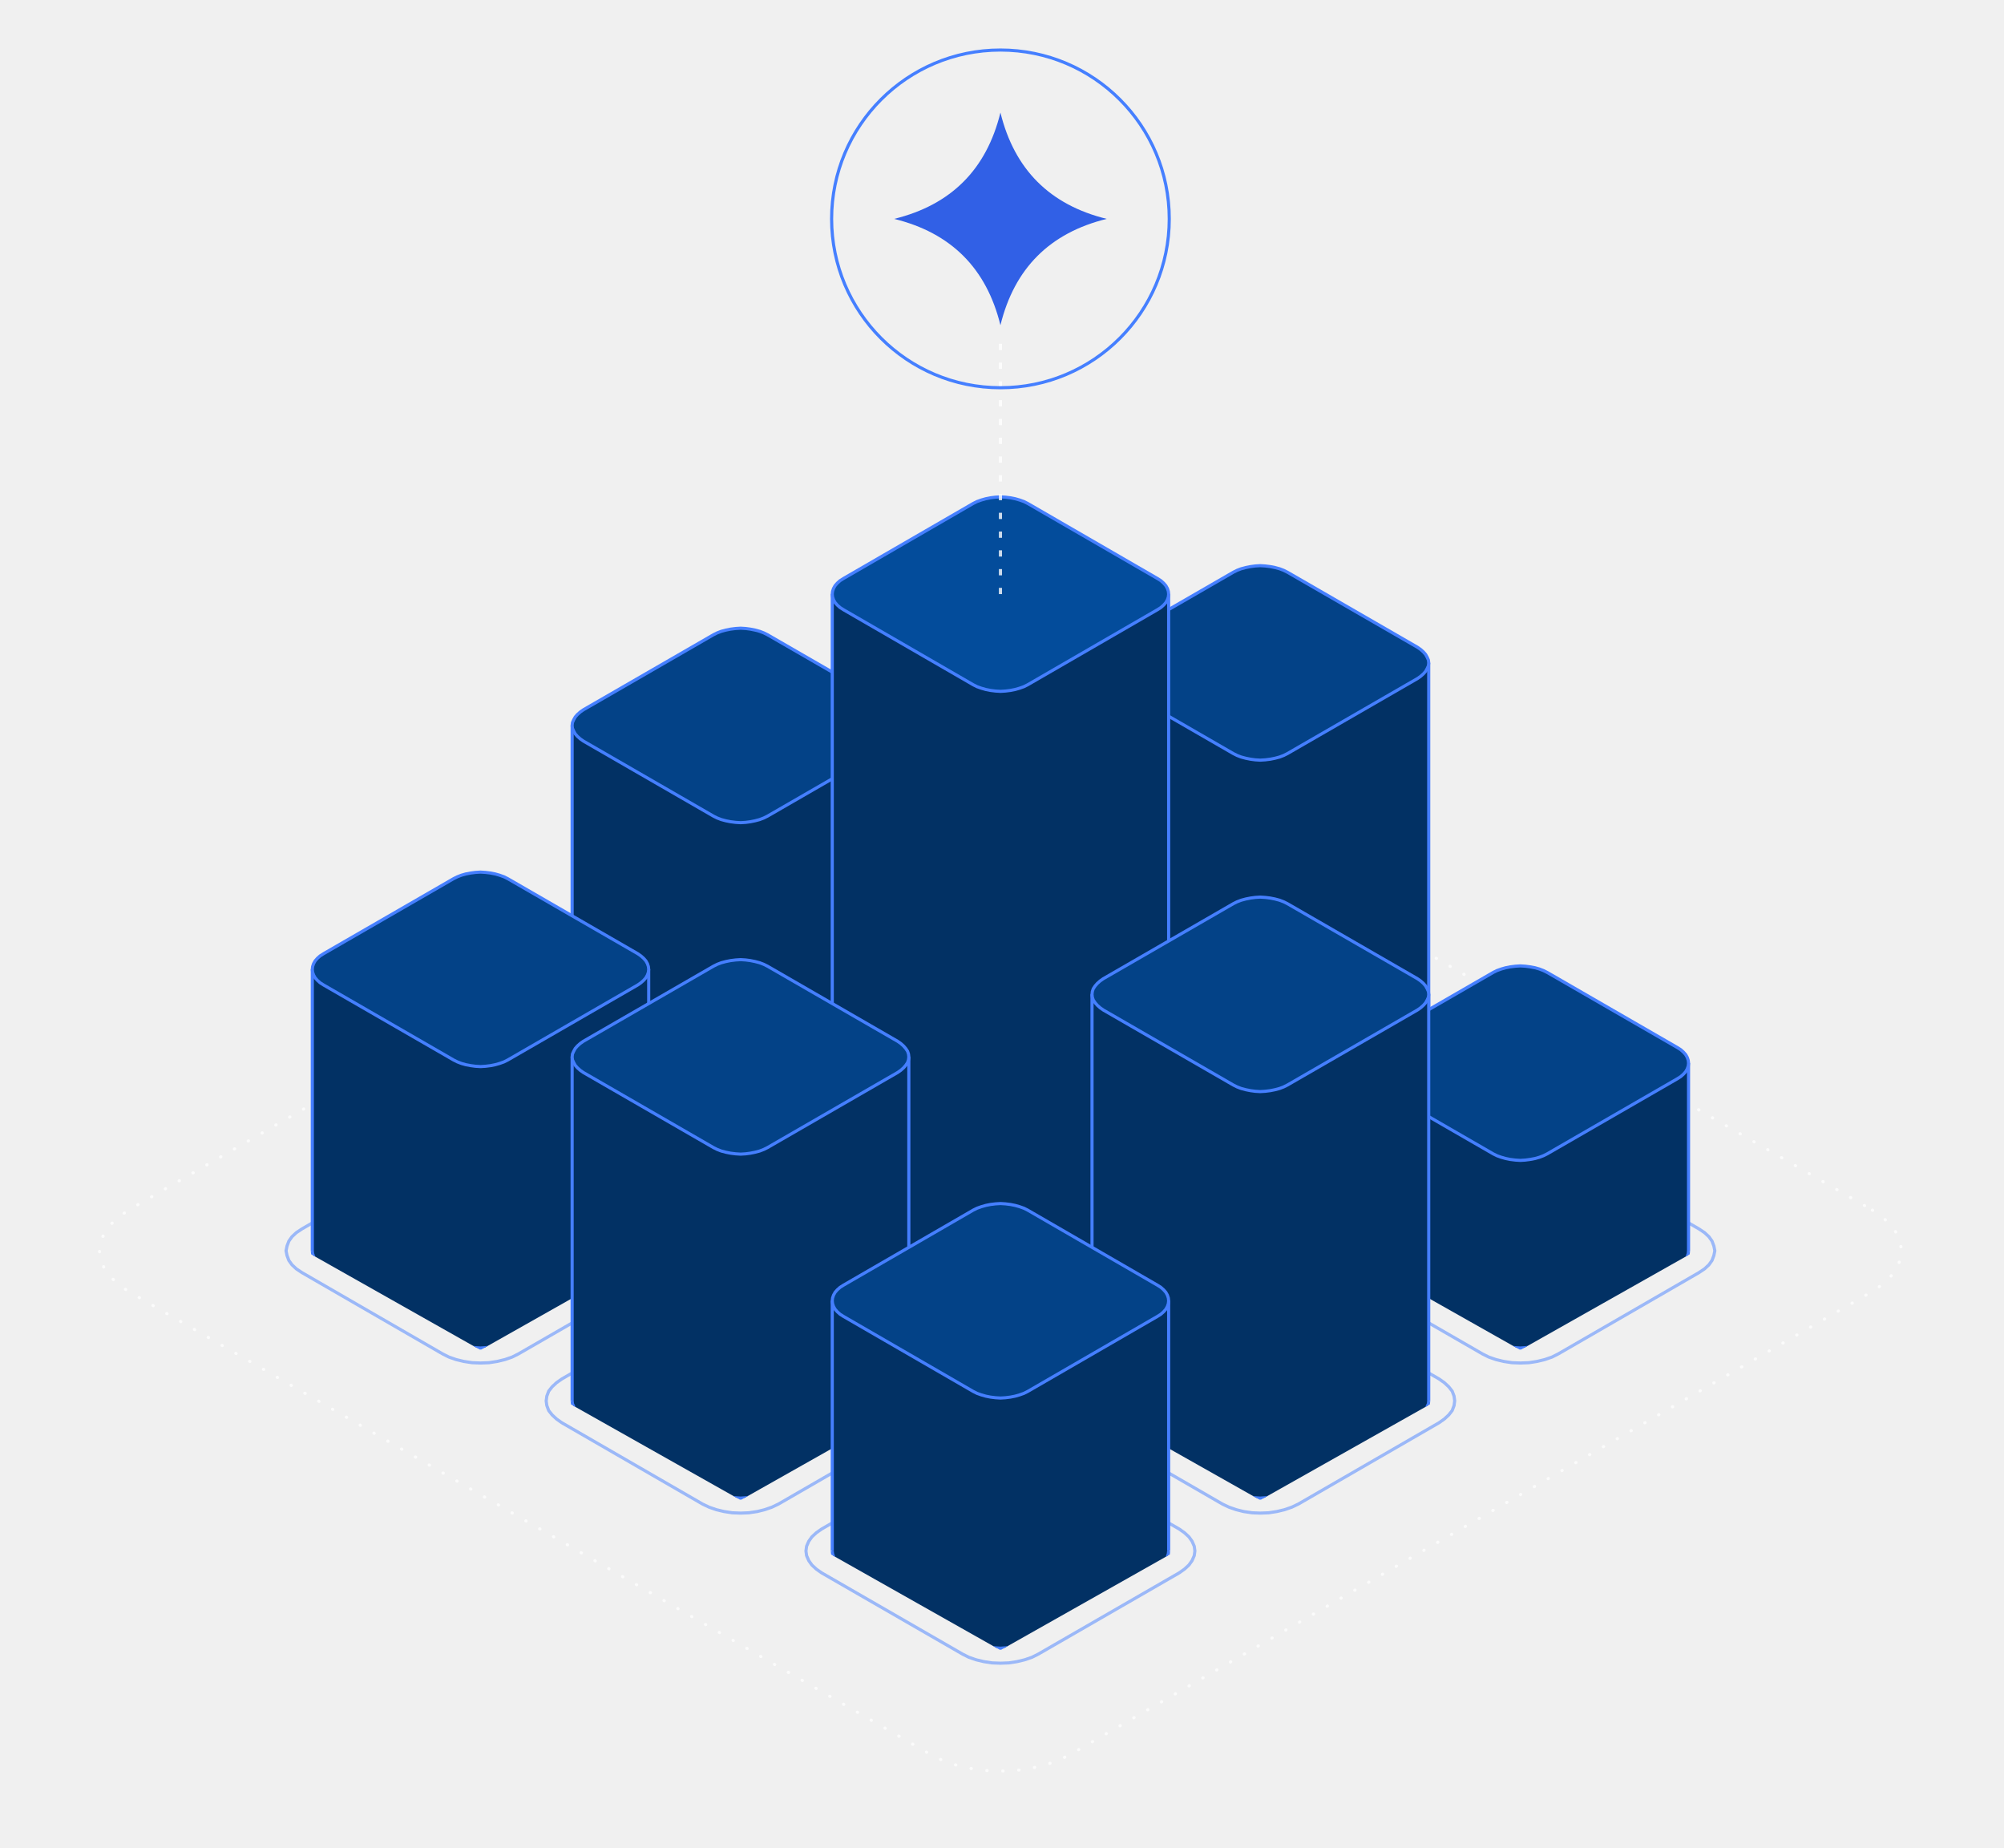
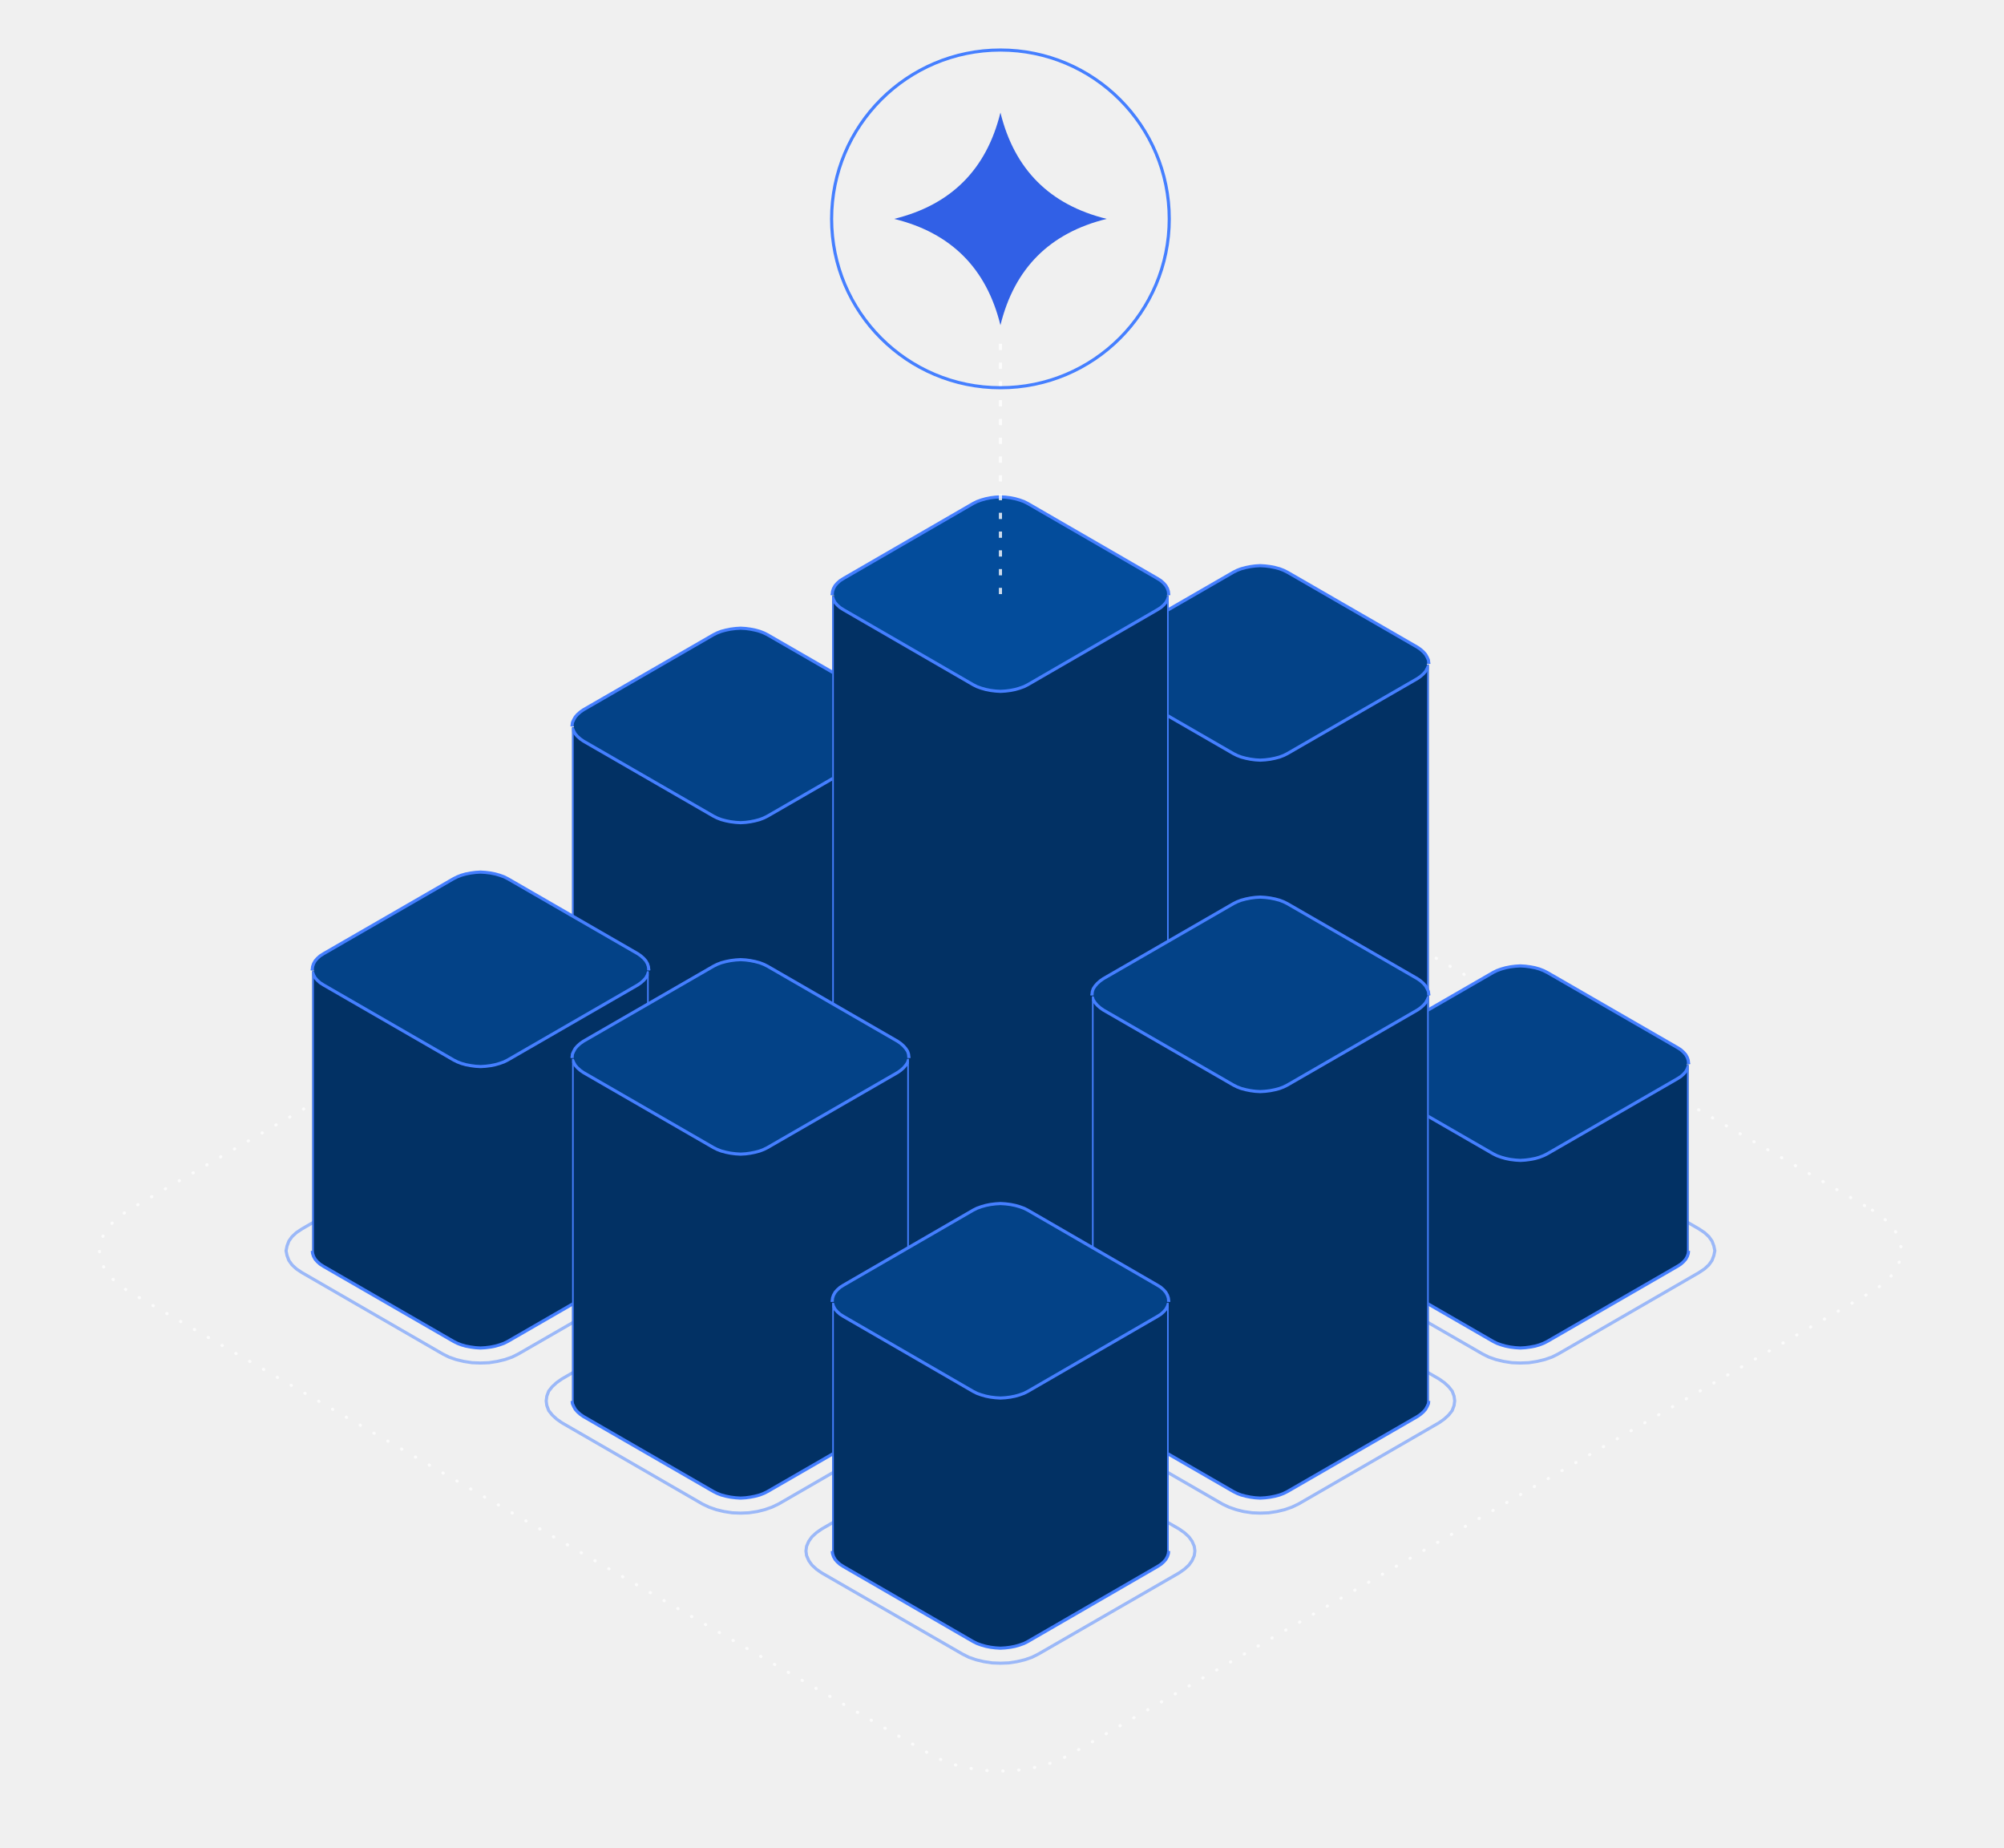
<svg xmlns="http://www.w3.org/2000/svg" preserveAspectRatio="none" overflow="visible" style="display: block;" width="803" height="740.363" viewBox="0 0 803 740.363" fill="none">
  <g id="sol3-dados-ia-transparente 1">
    <g class="fa-base">
      <path id="Vector" opacity="0.7" d="M750.259 484.807L754.268 487.563L757.525 490.695L759.905 493.952L761.409 497.46L761.91 501.093L761.409 504.726L759.905 508.233L757.525 511.49L754.268 514.622L750.259 517.378L429.059 702.782L424.299 705.162L419.037 707.042L413.15 708.42L407.136 709.296L400.873 709.547L394.609 709.296L388.596 708.42L382.708 707.042L377.447 705.162L372.686 702.782L51.486 517.378L47.478 514.622L44.221 511.49L41.84 508.233L40.337 504.726L39.836 501.093L40.337 497.46L41.84 493.952L44.221 490.695L47.478 487.563L51.486 484.807L372.686 299.403L377.447 297.023L382.708 295.144L388.596 293.766L394.609 292.889L400.873 292.638L407.136 292.889L413.15 293.766L419.037 295.144L424.299 297.023L429.059 299.403L750.259 484.807Z" stroke="white" stroke-width="1.253" stroke-linecap="round" stroke-dasharray="0.13 6.26" />
    </g>
    <path id="Vector_2" opacity="0.5" d="M472.521 372.062L474.651 373.565L476.405 375.193L477.657 376.947L478.534 378.952L478.785 380.831L478.534 382.71L477.657 384.714L476.405 386.468L474.651 388.096L472.521 389.6L416.023 422.171L413.518 423.423L410.636 424.426L407.505 425.177L404.248 425.678L400.865 425.804L397.483 425.678L394.226 425.177L391.094 424.426L388.213 423.423L385.707 422.171L329.209 389.6L327.079 388.096L325.326 386.468L324.073 384.714L323.196 382.71L322.945 380.831L323.196 378.952L324.073 376.947L325.326 375.193L327.079 373.565L329.209 372.062L385.707 339.491L388.213 338.238L391.094 337.236L394.226 336.484L397.483 335.983L400.865 335.858L404.248 335.983L407.505 336.484L410.636 337.236L413.518 338.238L416.023 339.491L472.521 372.062Z" stroke="#457FFF" stroke-width="1.253" class="fa-floor" />
    <g clip-path="url(#fa-clip-0)">
      <g class="fa-block fa-block--0" data-h="165.6">
        <path id="Vector_3" d="M333.484 293.14V380.831L333.61 381.958L333.985 383.086L334.612 384.213L335.489 385.215L336.616 386.217L337.994 387.094L389.982 417.16L391.486 417.912L393.24 418.538L394.993 419.039L396.872 419.415L398.877 419.665L400.881 419.791L402.886 419.665L404.89 419.415L406.769 419.039L408.523 418.538L410.277 417.912L411.78 417.16L463.768 387.094L465.146 386.217L466.274 385.215L467.151 384.213L467.777 383.086L468.153 381.958L468.278 380.831V293.14H333.484Z" fill="#023164" />
        <path id="Vector_4" d="M333.484 380.831L333.61 381.958L333.985 383.085L334.612 384.213L335.489 385.215L336.616 386.217L337.994 387.094L389.982 417.16L391.486 417.911L393.24 418.538L394.993 419.039L396.872 419.415L398.877 419.665L400.881 419.79L402.886 419.665L404.89 419.415L406.769 419.039L408.523 418.538L410.277 417.911L411.78 417.16L463.768 387.094L465.146 386.217L466.274 385.215L467.151 384.213L467.777 383.085L468.153 381.958L468.278 380.831" stroke="#457FFF" stroke-width="1.253" />
        <path id="Vector_5" d="M333.484 293.14V380.831M468.278 293.14V380.831" stroke="#457FFF" stroke-width="1.253" />
        <path id="Vector_6" d="M463.768 286.875L465.146 287.752L466.274 288.754L467.151 289.756L467.777 290.884L468.153 292.011L468.278 293.139L468.153 294.266L467.777 295.394L467.151 296.521L466.274 297.523L465.146 298.526L463.768 299.403L411.78 329.468L410.277 330.22L408.523 330.846L406.769 331.347L404.89 331.723L402.886 331.974L400.881 332.099L398.877 331.974L396.872 331.723L394.993 331.347L393.24 330.846L391.486 330.22L389.982 329.468L337.994 299.403L336.616 298.526L335.489 297.523L334.612 296.521L333.985 295.394L333.61 294.266L333.484 293.139L333.61 292.011L333.985 290.884L334.612 289.756L335.489 288.754L336.616 287.752L337.994 286.875L389.982 256.81L391.486 256.058L393.24 255.432L394.993 254.931L396.872 254.555L398.877 254.304L400.881 254.179L402.886 254.304L404.89 254.555L406.769 254.931L408.523 255.432L410.277 256.058L411.78 256.81L463.768 286.875Z" fill="#034287" stroke="#457FFF" stroke-width="1.253" />
      </g>
    </g>
    <path id="Vector_7" opacity="0.5" d="M368.31 432.193L370.565 433.696L372.319 435.325L373.572 437.078L374.323 439.083L374.574 440.962L374.323 442.841L373.572 444.845L372.319 446.599L370.565 448.228L368.31 449.731L311.937 482.302L309.306 483.555L306.425 484.557L303.419 485.308L300.036 485.81L296.779 485.935L293.397 485.81L290.14 485.308L287.008 484.557L284.127 483.555L281.496 482.302L225.123 449.731L222.993 448.228L221.24 446.599L219.862 444.845L219.11 442.841L218.859 440.962L219.11 439.083L219.862 437.078L221.24 435.325L222.993 433.696L225.123 432.193L281.496 399.622L284.127 398.369L287.008 397.367L290.14 396.615L293.397 396.114L296.779 395.989L300.036 396.114L303.419 396.615L306.425 397.367L309.306 398.369L311.937 399.622L368.31 432.193Z" stroke="#457FFF" stroke-width="1.253" class="fa-floor" />
    <g clip-path="url(#fa-clip-1)">
      <g class="fa-block fa-block--1" data-h="228.2">
        <path id="Vector_8" d="M229.25 290.634V440.962L229.375 442.089L229.876 443.217L230.503 444.344L231.38 445.346L232.507 446.348L233.76 447.225L285.873 477.291L287.377 478.042L289.005 478.669L290.884 479.17L292.763 479.546L294.768 479.796L296.772 479.922L298.777 479.796L300.656 479.546L302.535 479.17L304.414 478.669L306.042 478.042L307.546 477.291L359.659 447.225L360.912 446.348L362.039 445.346L362.916 444.344L363.668 443.217L364.044 442.089L364.169 440.962V290.634H229.25Z" fill="#023164" />
        <path id="Vector_9" d="M229.25 440.961L229.375 442.088L229.876 443.216L230.503 444.343L231.38 445.345L232.507 446.348L233.76 447.225L285.873 477.29L287.377 478.042L289.005 478.668L290.884 479.169L292.763 479.545L294.768 479.796L296.772 479.921L298.777 479.796L300.656 479.545L302.535 479.169L304.414 478.668L306.042 478.042L307.546 477.29L359.659 447.225L360.912 446.348L362.039 445.345L362.916 444.343L363.668 443.216L364.044 442.088L364.169 440.961" stroke="#457FFF" stroke-width="1.253" />
        <path id="Vector_10" d="M229.25 290.634V440.962M364.169 290.634V440.962" stroke="#457FFF" stroke-width="1.253" />
        <path id="Vector_11" d="M359.659 284.37L360.912 285.247L362.039 286.249L362.916 287.252L363.668 288.379L364.044 289.507L364.169 290.634L364.044 291.761L363.668 292.889L362.916 294.016L362.039 295.019L360.912 296.021L359.659 296.898L307.546 326.963L306.042 327.715L304.414 328.341L302.535 328.842L300.656 329.218L298.777 329.469L296.772 329.594L294.768 329.469L292.763 329.218L290.884 328.842L289.005 328.341L287.377 327.715L285.873 326.963L233.76 296.898L232.507 296.021L231.38 295.019L230.503 294.016L229.876 292.889L229.375 291.761L229.25 290.634L229.375 289.507L229.876 288.379L230.503 287.252L231.38 286.249L232.507 285.247L233.76 284.37L285.873 254.305L287.377 253.553L289.005 252.927L290.884 252.426L292.763 252.05L294.768 251.799L296.772 251.674L298.777 251.799L300.656 252.05L302.535 252.426L304.414 252.927L306.042 253.553L307.546 254.305L359.659 284.37Z" fill="#034287" stroke="#457FFF" stroke-width="1.253" />
      </g>
    </g>
    <path id="Vector_12" opacity="0.5" d="M576.63 432.193L578.76 433.696L580.514 435.325L581.892 437.078L582.643 439.083L582.894 440.962L582.643 442.841L581.892 444.845L580.514 446.599L578.76 448.228L576.63 449.731L520.258 482.302L517.627 483.555L514.746 484.557L511.614 485.308L508.357 485.81L504.974 485.935L501.717 485.81L498.335 485.308L495.328 484.557L492.447 483.555L489.816 482.302L433.443 449.731L431.188 448.228L429.435 446.599L428.182 444.845L427.43 442.841L427.18 440.962L427.43 439.083L428.182 437.078L429.435 435.325L431.188 433.696L433.443 432.193L489.816 399.622L492.447 398.369L495.328 397.367L498.335 396.615L501.717 396.114L504.974 395.989L508.357 396.114L511.614 396.615L514.746 397.367L517.627 398.369L520.258 399.622L576.63 432.193Z" stroke="#457FFF" stroke-width="1.253" class="fa-floor" />
    <g clip-path="url(#fa-clip-2)">
      <g class="fa-block fa-block--2" data-h="253.3">
        <path id="Vector_13" d="M437.57 265.579V440.961L437.696 442.089L438.071 443.216L438.823 444.344L439.7 445.346L440.827 446.348L442.08 447.225L494.194 477.29L495.697 478.042L497.326 478.668L499.205 479.17L501.084 479.545L502.963 479.796L504.967 479.921L506.972 479.796L508.976 479.545L510.855 479.17L512.734 478.668L514.363 478.042L515.866 477.29L567.98 447.225L569.232 446.348L570.36 445.346L571.237 444.344L571.863 443.216L572.364 442.089L572.489 440.961V265.579H437.57Z" fill="#023164" />
        <path id="Vector_14" d="M437.57 440.961L437.696 442.088L438.071 443.216L438.823 444.343L439.7 445.345L440.827 446.348L442.08 447.225L494.194 477.29L495.697 478.042L497.326 478.668L499.205 479.169L501.084 479.545L502.963 479.796L504.967 479.921L506.972 479.796L508.976 479.545L510.855 479.169L512.734 478.668L514.363 478.042L515.866 477.29L567.98 447.225L569.232 446.348L570.36 445.345L571.237 444.343L571.863 443.216L572.364 442.088L572.489 440.961" stroke="#457FFF" stroke-width="1.253" />
        <path id="Vector_15" d="M437.57 265.579V440.961M572.489 265.579V440.961" stroke="#457FFF" stroke-width="1.253" />
        <path id="Vector_16" d="M567.98 259.315L569.232 260.192L570.36 261.194L571.237 262.197L571.863 263.324L572.364 264.452L572.489 265.579L572.364 266.707L571.863 267.834L571.237 268.961L570.36 269.964L569.232 270.966L567.98 271.843L515.866 301.908L514.363 302.66L512.734 303.286L510.855 303.787L508.976 304.163L506.972 304.414L504.967 304.539L502.963 304.414L501.084 304.163L499.205 303.787L497.326 303.286L495.697 302.66L494.194 301.908L442.08 271.843L440.827 270.966L439.7 269.964L438.823 268.961L438.071 267.834L437.696 266.707L437.57 265.579L437.696 264.452L438.071 263.324L438.823 262.197L439.7 261.194L440.827 260.192L442.08 259.315L494.194 229.25L495.697 228.498L497.326 227.872L499.205 227.371L501.084 226.995L502.963 226.744L504.967 226.619L506.972 226.744L508.976 226.995L510.855 227.371L512.734 227.872L514.363 228.498L515.866 229.25L567.98 259.315Z" fill="#034287" stroke="#457FFF" stroke-width="1.253" />
      </g>
    </g>
    <path id="Vector_17" opacity="0.5" d="M264.201 492.323L266.33 493.827L268.084 495.455L269.462 497.209L270.214 499.213L270.464 501.092L270.214 502.971L269.462 504.976L268.084 506.73L266.33 508.358L264.201 509.861L207.703 542.432L205.197 543.685L202.316 544.687L199.184 545.439L195.927 545.94L192.545 546.065L189.162 545.94L185.905 545.439L182.773 544.687L179.892 543.685L177.387 542.432L121.014 509.861L118.759 508.358L117.005 506.73L115.752 504.976L115.001 502.971L114.625 501.092L115.001 499.213L115.752 497.209L117.005 495.455L118.759 493.827L121.014 492.323L177.387 459.752L179.892 458.5L182.773 457.497L185.905 456.746L189.162 456.245L192.545 456.119L195.927 456.245L199.184 456.746L202.316 457.497L205.197 458.5L207.703 459.752L264.201 492.323Z" stroke="#457FFF" stroke-width="1.253" class="fa-floor" />
    <g clip-path="url(#fa-clip-3)">
      <g class="fa-block fa-block--3" data-h="190.7">
        <path id="Vector_18" d="M125.141 388.346V501.092L125.266 502.22L125.642 503.347L126.268 504.475L127.145 505.477L128.272 506.479L129.65 507.356L181.764 537.421L183.267 538.173L184.896 538.799L186.65 539.3L188.654 539.676L190.533 539.927L192.538 540.052L194.542 539.927L196.546 539.676L198.425 539.3L200.179 538.799L201.933 538.173L203.436 537.421L255.55 507.356L256.803 506.479L257.93 505.477L258.807 504.475L259.433 503.347L259.809 502.22L259.934 501.092V388.346H125.141Z" fill="#023164" />
        <path id="Vector_19" d="M125.141 501.092L125.266 502.22L125.642 503.347L126.268 504.475L127.145 505.477L128.272 506.479L129.65 507.356L181.764 537.421L183.267 538.173L184.896 538.799L186.65 539.301L188.654 539.676L190.533 539.927L192.538 540.052L194.542 539.927L196.546 539.676L198.425 539.301L200.179 538.799L201.933 538.173L203.436 537.421L255.55 507.356L256.803 506.479L257.93 505.477L258.807 504.475L259.433 503.347L259.809 502.22L259.934 501.092" stroke="#457FFF" stroke-width="1.253" />
        <path id="Vector_20" d="M125.141 388.346V501.092M259.934 388.346V501.092" stroke="#457FFF" stroke-width="1.253" />
        <path id="Vector_21" d="M255.55 382.083L256.803 382.96L257.93 383.962L258.807 384.964L259.433 386.091L259.809 387.219L259.934 388.346L259.809 389.474L259.433 390.601L258.807 391.729L257.93 392.731L256.803 393.733L255.55 394.61L203.436 424.676L201.933 425.427L200.179 426.054L198.425 426.555L196.546 426.93L194.542 427.181L192.538 427.306L190.533 427.181L188.654 426.93L186.65 426.555L184.896 426.054L183.267 425.427L181.764 424.676L129.65 394.61L128.272 393.733L127.145 392.731L126.268 391.729L125.642 390.601L125.266 389.474L125.141 388.346L125.266 387.219L125.642 386.091L126.268 384.964L127.145 383.962L128.272 382.96L129.65 382.083L181.764 352.017L183.267 351.266L184.896 350.639L186.65 350.138L188.654 349.762L190.533 349.512L192.538 349.386L194.542 349.512L196.546 349.762L198.425 350.138L200.179 350.639L201.933 351.266L203.436 352.017L255.55 382.083Z" fill="#034287" stroke="#457FFF" stroke-width="1.253" />
      </g>
    </g>
    <path id="Vector_22" opacity="0.5" d="M472.521 492.323L474.651 493.827L476.405 495.455L477.657 497.209L478.534 499.213L478.785 501.092L478.534 502.972L477.657 504.976L476.405 506.73L474.651 508.358L472.521 509.862L416.023 542.433L413.518 543.685L410.636 544.687L407.505 545.439L404.248 545.94L400.865 546.065L397.483 545.94L394.226 545.439L391.094 544.687L388.213 543.685L385.707 542.433L329.209 509.862L327.079 508.358L325.326 506.73L324.073 504.976L323.196 502.972L322.945 501.092L323.196 499.213L324.073 497.209L325.326 495.455L327.079 493.827L329.209 492.323L385.707 459.752L388.213 458.5L391.094 457.497L394.226 456.746L397.483 456.245L400.865 456.119L404.248 456.245L407.505 456.746L410.636 457.497L413.518 458.5L416.023 459.752L472.521 492.323Z" stroke="#457FFF" stroke-width="1.253" class="fa-floor" />
    <g clip-path="url(#fa-clip-4)">
      <g class="fa-block fa-block--4" data-h="341.0">
        <path id="Vector_23" d="M333.484 238.019V501.092L333.61 502.22L333.985 503.347L334.612 504.475L335.489 505.477L336.616 506.479L337.994 507.356L389.982 537.422L391.486 538.173L393.24 538.8L394.993 539.301L396.872 539.676L398.877 539.927L400.881 540.052L402.886 539.927L404.89 539.676L406.769 539.301L408.523 538.8L410.277 538.173L411.78 537.422L463.768 507.356L465.146 506.479L466.274 505.477L467.151 504.475L467.777 503.347L468.153 502.22L468.278 501.092V238.019H333.484Z" fill="#023164" />
        <path id="Vector_24" d="M333.484 501.092L333.61 502.22L333.985 503.347L334.612 504.475L335.489 505.477L336.616 506.479L337.994 507.356L389.982 537.421L391.486 538.173L393.24 538.799L394.993 539.301L396.872 539.676L398.877 539.927L400.881 540.052L402.886 539.927L404.89 539.676L406.769 539.301L408.523 538.799L410.277 538.173L411.78 537.421L463.768 507.356L465.146 506.479L466.274 505.477L467.151 504.475L467.777 503.347L468.153 502.22L468.278 501.092" stroke="#457FFF" stroke-width="1.253" />
        <path id="Vector_25" d="M333.484 238.019V501.092M468.278 238.019V501.092" stroke="#457FFF" stroke-width="1.253" />
        <path id="Vector_26" d="M463.768 231.756L465.146 232.633L466.274 233.635L467.151 234.637L467.777 235.764L468.153 236.892L468.278 238.019L468.153 239.147L467.777 240.274L467.151 241.402L466.274 242.404L465.146 243.406L463.768 244.283L411.78 274.348L410.277 275.1L408.523 275.726L406.769 276.228L404.89 276.603L402.886 276.854L400.881 276.979L398.877 276.854L396.872 276.603L394.993 276.228L393.24 275.726L391.486 275.1L389.982 274.348L337.994 244.283L336.616 243.406L335.489 242.404L334.612 241.402L333.985 240.274L333.61 239.147L333.484 238.019L333.61 236.892L333.985 235.764L334.612 234.637L335.489 233.635L336.616 232.633L337.994 231.756L389.982 201.69L391.486 200.938L393.24 200.312L394.993 199.811L396.872 199.435L398.877 199.185L400.881 199.059L402.886 199.185L404.89 199.435L406.769 199.811L408.523 200.312L410.277 200.938L411.78 201.69L463.768 231.756Z" fill="#034C9B" stroke="#457FFF" stroke-width="1.253" />
      </g>
    </g>
    <path id="Vector_27" opacity="0.5" d="M680.74 492.323L682.995 493.827L684.749 495.455L686.001 497.209L686.753 499.213L687.129 501.092L686.753 502.972L686.001 504.976L684.749 506.73L682.995 508.358L680.74 509.862L624.367 542.433L621.862 543.685L618.98 544.687L615.848 545.439L612.591 545.94L609.209 546.065L605.827 545.94L602.569 545.439L599.438 544.687L596.556 543.685L594.051 542.433L537.553 509.862L535.423 508.358L533.669 506.73L532.291 504.976L531.54 502.972L531.289 501.092L531.54 499.213L532.291 497.209L533.669 495.455L535.423 493.827L537.553 492.323L594.051 459.752L596.556 458.5L599.438 457.497L602.569 456.746L605.827 456.245L609.209 456.119L612.591 456.245L615.848 456.746L618.98 457.497L621.862 458.5L624.367 459.752L680.74 492.323Z" stroke="#457FFF" stroke-width="1.253" class="fa-floor" />
    <g clip-path="url(#fa-clip-5)">
      <g class="fa-block fa-block--5" data-h="153.1">
        <path id="Vector_28" d="M541.805 425.928V501.092L541.93 502.22L542.306 503.347L542.932 504.475L543.809 505.477L544.937 506.479L546.189 507.356L598.303 537.421L599.806 538.173L601.56 538.799L603.314 539.301L605.193 539.676L607.197 539.927L609.202 540.052L611.206 539.927L613.085 539.676L615.089 539.301L616.843 538.799L618.472 538.173L619.975 537.421L672.089 507.356L673.467 506.479L674.594 505.477L675.471 504.475L676.097 503.347L676.473 502.22L676.598 501.092V425.928H541.805Z" fill="#023164" />
        <path id="Vector_29" d="M541.805 501.092L541.93 502.22L542.306 503.347L542.932 504.475L543.809 505.477L544.937 506.479L546.189 507.356L598.303 537.421L599.806 538.173L601.56 538.799L603.314 539.301L605.193 539.676L607.197 539.927L609.202 540.052L611.206 539.927L613.085 539.676L615.089 539.301L616.843 538.799L618.472 538.173L619.975 537.421L672.089 507.356L673.467 506.479L674.594 505.477L675.471 504.475L676.097 503.347L676.473 502.22L676.598 501.092" stroke="#457FFF" stroke-width="1.253" />
        <path id="Vector_30" d="M541.805 425.928V501.092M676.598 425.928V501.092" stroke="#457FFF" stroke-width="1.253" />
        <path id="Vector_31" d="M672.089 419.665L673.467 420.542L674.594 421.544L675.471 422.546L676.097 423.674L676.473 424.801L676.598 425.929L676.473 427.056L676.097 428.184L675.471 429.311L674.594 430.313L673.467 431.315L672.089 432.192L619.975 462.258L618.472 463.009L616.843 463.636L615.089 464.137L613.085 464.513L611.206 464.763L609.202 464.889L607.197 464.763L605.193 464.513L603.314 464.137L601.56 463.636L599.806 463.009L598.303 462.258L546.189 432.192L544.937 431.315L543.809 430.313L542.932 429.311L542.306 428.184L541.93 427.056L541.805 425.929L541.93 424.801L542.306 423.674L542.932 422.546L543.809 421.544L544.937 420.542L546.189 419.665L598.303 389.599L599.806 388.848L601.56 388.221L603.314 387.72L605.193 387.345L607.197 387.094L609.202 386.969L611.206 387.094L613.085 387.345L615.089 387.72L616.843 388.221L618.472 388.848L619.975 389.599L672.089 419.665Z" fill="#034287" stroke="#457FFF" stroke-width="1.253" />
      </g>
    </g>
    <path id="Vector_32" opacity="0.5" d="M368.31 552.454L370.565 553.958L372.319 555.586L373.572 557.34L374.323 559.344L374.574 561.224L374.323 563.103L373.572 565.107L372.319 566.861L370.565 568.489L368.31 569.993L311.937 602.564L309.306 603.816L306.425 604.819L303.419 605.57L300.036 606.071L296.779 606.197L293.397 606.071L290.14 605.57L287.008 604.819L284.127 603.816L281.496 602.564L225.123 569.993L222.993 568.489L221.24 566.861L219.862 565.107L219.11 563.103L218.859 561.224L219.11 559.344L219.862 557.34L221.24 555.586L222.993 553.958L225.123 552.454L281.496 519.883L284.127 518.631L287.008 517.629L290.14 516.877L293.397 516.376L296.779 516.25L300.036 516.376L303.419 516.877L306.425 517.629L309.306 518.631L311.937 519.883L368.31 552.454Z" stroke="#457FFF" stroke-width="1.253" class="fa-floor" />
    <g clip-path="url(#fa-clip-6)">
      <g class="fa-block fa-block--6" data-h="215.7">
        <path id="Vector_33" d="M229.25 423.423V561.224L229.375 562.351L229.876 563.479L230.503 564.606L231.38 565.608L232.507 566.61L233.76 567.487L285.873 597.553L287.377 598.304L289.005 598.931L290.884 599.432L292.763 599.808L294.768 600.058L296.772 600.184L298.777 600.058L300.656 599.808L302.535 599.432L304.414 598.931L306.042 598.304L307.546 597.553L359.659 567.487L360.912 566.61L362.039 565.608L362.916 564.606L363.668 563.479L364.044 562.351L364.169 561.224V423.423H229.25Z" fill="#023164" />
        <path id="Vector_34" d="M229.25 561.223L229.375 562.351L229.876 563.478L230.503 564.606L231.38 565.608L232.507 566.61L233.76 567.487L285.873 597.553L287.377 598.304L289.005 598.931L290.884 599.432L292.763 599.807L294.768 600.058L296.772 600.183L298.777 600.058L300.656 599.807L302.535 599.432L304.414 598.931L306.042 598.304L307.546 597.553L359.659 567.487L360.912 566.61L362.039 565.608L362.916 564.606L363.668 563.478L364.044 562.351L364.169 561.223" stroke="#457FFF" stroke-width="1.253" />
        <path id="Vector_35" d="M229.25 423.423V561.224M364.169 423.423V561.224" stroke="#457FFF" stroke-width="1.253" />
        <path id="Vector_36" d="M359.659 417.159L360.912 418.036L362.039 419.038L362.916 420.04L363.668 421.168L364.044 422.295L364.169 423.423L364.044 424.55L363.668 425.678L362.916 426.805L362.039 427.807L360.912 428.809L359.659 429.686L307.546 459.752L306.042 460.504L304.414 461.13L302.535 461.631L300.656 462.007L298.777 462.257L296.772 462.383L294.768 462.257L292.763 462.007L290.884 461.631L289.005 461.13L287.377 460.504L285.873 459.752L233.76 429.686L232.507 428.809L231.38 427.807L230.503 426.805L229.876 425.678L229.375 424.55L229.25 423.423L229.375 422.295L229.876 421.168L230.503 420.04L231.38 419.038L232.507 418.036L233.76 417.159L285.873 387.094L287.377 386.342L289.005 385.716L290.884 385.214L292.763 384.839L294.768 384.588L296.772 384.463L298.777 384.588L300.656 384.839L302.535 385.214L304.414 385.716L306.042 386.342L307.546 387.094L359.659 417.159Z" fill="#034287" stroke="#457FFF" stroke-width="1.253" />
      </g>
    </g>
    <path id="Vector_37" opacity="0.5" d="M576.63 552.454L578.76 553.958L580.514 555.586L581.892 557.34L582.643 559.344L582.894 561.224L582.643 563.103L581.892 565.107L580.514 566.861L578.76 568.489L576.63 569.993L520.258 602.564L517.627 603.816L514.746 604.819L511.614 605.57L508.357 606.071L504.974 606.197L501.717 606.071L498.335 605.57L495.328 604.819L492.447 603.816L489.816 602.564L433.443 569.993L431.188 568.489L429.435 566.861L428.182 565.107L427.43 563.103L427.18 561.224L427.43 559.344L428.182 557.34L429.435 555.586L431.188 553.958L433.443 552.454L489.816 519.883L492.447 518.631L495.328 517.629L498.335 516.877L501.717 516.376L504.974 516.25L508.357 516.376L511.614 516.877L514.746 517.629L517.627 518.631L520.258 519.883L576.63 552.454Z" stroke="#457FFF" stroke-width="1.253" class="fa-floor" />
    <g clip-path="url(#fa-clip-7)">
      <g class="fa-block fa-block--7" data-h="240.8">
        <path id="Vector_38" d="M437.57 398.368V561.223L437.696 562.351L438.071 563.478L438.823 564.606L439.7 565.608L440.827 566.61L442.08 567.487L494.194 597.552L495.697 598.304L497.326 598.93L499.205 599.432L501.084 599.807L502.963 600.058L504.967 600.183L506.972 600.058L508.976 599.807L510.855 599.432L512.734 598.93L514.363 598.304L515.866 597.552L567.98 567.487L569.232 566.61L570.36 565.608L571.237 564.606L571.863 563.478L572.364 562.351L572.489 561.223V398.368H437.57Z" fill="#023164" />
        <path id="Vector_39" d="M437.57 561.223L437.696 562.351L438.071 563.478L438.823 564.606L439.7 565.608L440.827 566.61L442.08 567.487L494.194 597.553L495.697 598.304L497.326 598.931L499.205 599.432L501.084 599.807L502.963 600.058L504.967 600.183L506.972 600.058L508.976 599.807L510.855 599.432L512.734 598.931L514.363 598.304L515.866 597.553L567.98 567.487L569.232 566.61L570.36 565.608L571.237 564.606L571.863 563.478L572.364 562.351L572.489 561.223" stroke="#457FFF" stroke-width="1.253" />
        <path id="Vector_40" d="M437.57 398.368V561.223M572.489 398.368V561.223" stroke="#457FFF" stroke-width="1.253" />
        <path id="Vector_41" d="M567.98 392.105L569.232 392.982L570.36 393.984L571.237 394.986L571.863 396.114L572.364 397.241L572.489 398.369L572.364 399.496L571.863 400.624L571.237 401.751L570.36 402.753L569.232 403.755L567.98 404.632L515.866 434.698L514.363 435.449L512.734 436.076L510.855 436.577L508.976 436.953L506.972 437.203L504.967 437.328L502.963 437.203L501.084 436.953L499.205 436.577L497.326 436.076L495.697 435.449L494.194 434.698L442.08 404.632L440.827 403.755L439.7 402.753L438.823 401.751L438.071 400.624L437.696 399.496L437.57 398.369L437.696 397.241L438.071 396.114L438.823 394.986L439.7 393.984L440.827 392.982L442.08 392.105L494.194 362.039L495.697 361.288L497.326 360.661L499.205 360.16L501.084 359.785L502.963 359.534L504.967 359.409L506.972 359.534L508.976 359.785L510.855 360.16L512.734 360.661L514.363 361.288L515.866 362.039L567.98 392.105Z" fill="#034287" stroke="#457FFF" stroke-width="1.253" />
      </g>
    </g>
    <path id="Vector_42" opacity="0.5" d="M472.521 612.586L474.651 614.089L476.405 615.718L477.657 617.471L478.534 619.476L478.785 621.355L478.534 623.234L477.657 625.238L476.405 626.992L474.651 628.621L472.521 630.124L416.023 662.695L413.518 663.948L410.636 664.95L407.505 665.702L404.248 666.203L400.865 666.328L397.483 666.203L394.226 665.702L391.094 664.95L388.213 663.948L385.707 662.695L329.209 630.124L327.079 628.621L325.326 626.992L324.073 625.238L323.196 623.234L322.945 621.355L323.196 619.476L324.073 617.471L325.326 615.718L327.079 614.089L329.209 612.586L385.707 580.015L388.213 578.762L391.094 577.76L394.226 577.008L397.483 576.507L400.865 576.382L404.248 576.507L407.505 577.008L410.636 577.76L413.518 578.762L416.023 580.015L472.521 612.586Z" stroke="#457FFF" stroke-width="1.253" class="fa-floor" />
    <g clip-path="url(#fa-clip-8)">
      <g class="fa-block fa-block--8" data-h="178.1">
        <path id="Vector_43" d="M333.484 521.136V621.354L333.61 622.482L333.985 623.609L334.612 624.737L335.489 625.739L336.616 626.741L337.994 627.618L389.982 657.683L391.486 658.435L393.24 659.061L394.993 659.562L396.872 659.938L398.877 660.189L400.881 660.314L402.886 660.189L404.89 659.938L406.769 659.562L408.523 659.061L410.277 658.435L411.78 657.683L463.768 627.618L465.146 626.741L466.274 625.739L467.151 624.737L467.777 623.609L468.153 622.482L468.278 621.354V521.136H333.484Z" fill="#023164" />
        <path id="Vector_44" d="M333.484 621.354L333.61 622.482L333.985 623.609L334.612 624.737L335.489 625.739L336.616 626.741L337.994 627.618L389.982 657.684L391.486 658.435L393.24 659.062L394.993 659.563L396.872 659.939L398.877 660.189L400.881 660.314L402.886 660.189L404.89 659.939L406.769 659.563L408.523 659.062L410.277 658.435L411.78 657.684L463.768 627.618L465.146 626.741L466.274 625.739L467.151 624.737L467.777 623.609L468.153 622.482L468.278 621.354" stroke="#457FFF" stroke-width="1.253" />
        <path id="Vector_45" d="M333.484 521.136V621.354M468.278 521.136V621.354" stroke="#457FFF" stroke-width="1.253" />
        <path id="Vector_46" d="M463.768 514.872L465.146 515.749L466.274 516.751L467.151 517.754L467.777 518.881L468.153 520.008L468.278 521.136L468.153 522.263L467.777 523.391L467.151 524.518L466.274 525.52L465.146 526.523L463.768 527.4L411.78 557.465L410.277 558.217L408.523 558.843L406.769 559.344L404.89 559.72L402.886 559.971L400.881 560.096L398.877 559.971L396.872 559.72L394.993 559.344L393.24 558.843L391.486 558.217L389.982 557.465L337.994 527.4L336.616 526.523L335.489 525.52L334.612 524.518L333.985 523.391L333.61 522.263L333.484 521.136L333.61 520.008L333.985 518.881L334.612 517.754L335.489 516.751L336.616 515.749L337.994 514.872L389.982 484.807L391.486 484.055L393.24 483.429L394.993 482.928L396.872 482.552L398.877 482.301L400.881 482.176L402.886 482.301L404.89 482.552L406.769 482.928L408.523 483.429L410.277 484.055L411.78 484.807L463.768 514.872Z" fill="#034287" stroke="#457FFF" stroke-width="1.253" />
      </g>
    </g>
    <g class="fa-stem">
      <path id="Vector_47" opacity="0.8" d="M400.875 238.019V132.789" stroke="white" stroke-width="1.253" stroke-dasharray="2.51 5.01" />
    </g>
    <g class="fa-ring">
      <path id="Vector_48" d="M400.874 155.339C438.235 155.339 468.521 125.052 468.521 87.692C468.521 50.331 438.235 20.044 400.874 20.044C363.513 20.044 333.227 50.331 333.227 87.692C333.227 125.052 363.513 155.339 400.874 155.339Z" stroke="#457FFF" stroke-width="1.253" />
    </g>
    <g class="fa-star">
      <path id="Vector_49" d="M400.874 45.099C406.47 67.898 420.667 82.096 443.467 87.692C420.667 93.287 406.47 107.485 400.874 130.284C395.279 107.485 381.081 93.287 358.281 87.692C381.081 82.096 395.279 67.898 400.874 45.099Z" fill="#3160E6" />
    </g>
  </g>
  <defs>
    <clipPath id="fa-clip-0">
-       <path d="M330.48 -400H471.28V380.83L400.88 420.59L330.48 380.83Z" />
+       <path d="M330.48 -400H471.28V380.83H330.48Z" />
+       <path d="M333.484 293.14V380.831L333.61 381.958L333.985 383.086L334.612 384.213L335.489 385.215L336.616 386.217L337.994 387.094L389.982 417.16L391.486 417.912L393.24 418.538L394.993 419.039L396.872 419.415L398.877 419.665L400.881 419.791L402.886 419.665L404.89 419.415L406.769 419.039L408.523 418.538L410.277 417.912L411.78 417.16L463.768 387.094L465.146 386.217L466.274 385.215L467.151 384.213L467.777 383.086L468.153 381.958L468.278 380.831V293.14H333.484Z" transform="translate(0 0.8)" />
+       <path d="M333.484 293.14V380.831L333.61 381.958L333.985 383.086L334.612 384.213L335.489 385.215L336.616 386.217L337.994 387.094L389.982 417.16L391.486 417.912L393.24 418.538L394.993 419.039L396.872 419.415L398.877 419.665L400.881 419.791L402.886 419.665L404.89 419.415L406.769 419.039L408.523 418.538L410.277 417.912L411.78 417.16L463.768 387.094L465.146 386.217L466.274 385.215L467.151 384.213L467.777 383.086L468.153 381.958L468.278 380.831V293.14H333.484Z" transform="translate(-0.8 0.4)" />
+       <path d="M333.484 293.14V380.831L333.61 381.958L333.985 383.086L334.612 384.213L335.489 385.215L336.616 386.217L337.994 387.094L389.982 417.16L391.486 417.912L393.24 418.538L394.993 419.039L396.872 419.415L398.877 419.665L400.881 419.791L402.886 419.665L404.89 419.415L406.769 419.039L408.523 418.538L410.277 417.912L411.78 417.16L463.768 387.094L465.146 386.217L466.274 385.215L467.151 384.213L467.777 383.086L468.153 381.958L468.278 380.831V293.14H333.484Z" transform="translate(0.8 0.4)" />
    </clipPath>
    <clipPath id="fa-clip-1">
-       <path d="M226.25 -400H367.17V440.96L296.77 480.72L226.25 440.96Z" />
+       <path d="M226.25 -400H367.17V440.96H226.25Z" />
+       <path d="M229.25 290.634V440.962L229.375 442.089L229.876 443.217L230.503 444.344L231.38 445.346L232.507 446.348L233.76 447.225L285.873 477.291L287.377 478.042L289.005 478.669L290.884 479.17L292.763 479.546L294.768 479.796L296.772 479.922L298.777 479.796L300.656 479.546L302.535 479.17L304.414 478.669L306.042 478.042L307.546 477.291L359.659 447.225L360.912 446.348L362.039 445.346L362.916 444.344L363.668 443.217L364.044 442.089L364.169 440.962V290.634H229.25Z" transform="translate(0 0.8)" />
+       <path d="M229.25 290.634V440.962L229.375 442.089L229.876 443.217L230.503 444.344L231.38 445.346L232.507 446.348L233.76 447.225L285.873 477.291L287.377 478.042L289.005 478.669L290.884 479.17L292.763 479.546L294.768 479.796L296.772 479.922L298.777 479.796L300.656 479.546L302.535 479.17L304.414 478.669L306.042 478.042L307.546 477.291L359.659 447.225L360.912 446.348L362.039 445.346L362.916 444.344L363.668 443.217L364.044 442.089L364.169 440.962V290.634H229.25Z" transform="translate(-0.8 0.4)" />
+       <path d="M229.25 290.634V440.962L229.375 442.089L229.876 443.217L230.503 444.344L231.38 445.346L232.507 446.348L233.76 447.225L285.873 477.291L287.377 478.042L289.005 478.669L290.884 479.17L292.763 479.546L294.768 479.796L296.772 479.922L298.777 479.796L300.656 479.546L302.535 479.17L304.414 478.669L306.042 478.042L307.546 477.291L359.659 447.225L360.912 446.348L362.039 445.346L362.916 444.344L363.668 443.217L364.044 442.089L364.169 440.962V290.634H229.25Z" transform="translate(0.8 0.4)" />
    </clipPath>
    <clipPath id="fa-clip-2">
-       <path d="M434.57 -400H575.49V440.96L504.97 480.72L434.57 440.96Z" />
+       <path d="M434.57 -400H575.49V440.96H434.57Z" />
+       <path d="M437.57 265.579V440.961L437.696 442.089L438.071 443.216L438.823 444.344L439.7 445.346L440.827 446.348L442.08 447.225L494.194 477.29L495.697 478.042L497.326 478.668L499.205 479.17L501.084 479.545L502.963 479.796L504.967 479.921L506.972 479.796L508.976 479.545L510.855 479.17L512.734 478.668L514.363 478.042L515.866 477.29L567.98 447.225L569.232 446.348L570.36 445.346L571.237 444.344L571.863 443.216L572.364 442.089L572.489 440.961V265.579H437.57Z" transform="translate(0 0.8)" />
+       <path d="M437.57 265.579V440.961L437.696 442.089L438.071 443.216L438.823 444.344L439.7 445.346L440.827 446.348L442.08 447.225L494.194 477.29L495.697 478.042L497.326 478.668L499.205 479.17L501.084 479.545L502.963 479.796L504.967 479.921L506.972 479.796L508.976 479.545L510.855 479.17L512.734 478.668L514.363 478.042L515.866 477.29L567.98 447.225L569.232 446.348L570.36 445.346L571.237 444.344L571.863 443.216L572.364 442.089L572.489 440.961V265.579H437.57Z" transform="translate(-0.8 0.4)" />
+       <path d="M437.57 265.579V440.961L437.696 442.089L438.071 443.216L438.823 444.344L439.7 445.346L440.827 446.348L442.08 447.225L494.194 477.29L495.697 478.042L497.326 478.668L499.205 479.17L501.084 479.545L502.963 479.796L504.967 479.921L506.972 479.796L508.976 479.545L510.855 479.17L512.734 478.668L514.363 478.042L515.866 477.29L567.98 447.225L569.232 446.348L570.36 445.346L571.237 444.344L571.863 443.216L572.364 442.089L572.489 440.961V265.579H437.57Z" transform="translate(0.8 0.4)" />
    </clipPath>
    <clipPath id="fa-clip-3">
-       <path d="M122.14 -400H262.93V501.09L192.54 540.85L122.14 501.09Z" />
+       <path d="M122.14 -400H262.93V501.09H122.14Z" />
+       <path d="M125.141 388.346V501.092L125.266 502.22L125.642 503.347L126.268 504.475L127.145 505.477L128.272 506.479L129.65 507.356L181.764 537.421L183.267 538.173L184.896 538.799L186.65 539.3L188.654 539.676L190.533 539.927L192.538 540.052L194.542 539.927L196.546 539.676L198.425 539.3L200.179 538.799L201.933 538.173L203.436 537.421L255.55 507.356L256.803 506.479L257.93 505.477L258.807 504.475L259.433 503.347L259.809 502.22L259.934 501.092V388.346H125.141Z" transform="translate(0 0.8)" />
+       <path d="M125.141 388.346V501.092L125.266 502.22L125.642 503.347L126.268 504.475L127.145 505.477L128.272 506.479L129.65 507.356L181.764 537.421L183.267 538.173L184.896 538.799L186.65 539.3L188.654 539.676L190.533 539.927L192.538 540.052L194.542 539.927L196.546 539.676L198.425 539.3L200.179 538.799L201.933 538.173L203.436 537.421L255.55 507.356L256.803 506.479L257.93 505.477L258.807 504.475L259.433 503.347L259.809 502.22L259.934 501.092V388.346H125.141Z" transform="translate(-0.8 0.4)" />
+       <path d="M125.141 388.346V501.092L125.266 502.22L125.642 503.347L126.268 504.475L127.145 505.477L128.272 506.479L129.65 507.356L181.764 537.421L183.267 538.173L184.896 538.799L186.65 539.3L188.654 539.676L190.533 539.927L192.538 540.052L194.542 539.927L196.546 539.676L198.425 539.3L200.179 538.799L201.933 538.173L203.436 537.421L255.55 507.356L256.803 506.479L257.93 505.477L258.807 504.475L259.433 503.347L259.809 502.22L259.934 501.092V388.346H125.141Z" transform="translate(0.8 0.4)" />
    </clipPath>
    <clipPath id="fa-clip-4">
-       <path d="M330.48 -400H471.28V501.09L400.88 540.85L330.48 501.09Z" />
+       <path d="M330.48 -400H471.28V501.09H330.48Z" />
+       <path d="M333.484 238.019V501.092L333.61 502.22L333.985 503.347L334.612 504.475L335.489 505.477L336.616 506.479L337.994 507.356L389.982 537.422L391.486 538.173L393.24 538.8L394.993 539.301L396.872 539.676L398.877 539.927L400.881 540.052L402.886 539.927L404.89 539.676L406.769 539.301L408.523 538.8L410.277 538.173L411.78 537.422L463.768 507.356L465.146 506.479L466.274 505.477L467.151 504.475L467.777 503.347L468.153 502.22L468.278 501.092V238.019H333.484Z" transform="translate(0 0.8)" />
+       <path d="M333.484 238.019V501.092L333.61 502.22L333.985 503.347L334.612 504.475L335.489 505.477L336.616 506.479L337.994 507.356L389.982 537.422L391.486 538.173L393.24 538.8L394.993 539.301L396.872 539.676L398.877 539.927L400.881 540.052L402.886 539.927L404.89 539.676L406.769 539.301L408.523 538.8L410.277 538.173L411.78 537.422L463.768 507.356L465.146 506.479L466.274 505.477L467.151 504.475L467.777 503.347L468.153 502.22L468.278 501.092V238.019H333.484Z" transform="translate(-0.8 0.4)" />
+       <path d="M333.484 238.019V501.092L333.61 502.22L333.985 503.347L334.612 504.475L335.489 505.477L336.616 506.479L337.994 507.356L389.982 537.422L391.486 538.173L393.24 538.8L394.993 539.301L396.872 539.676L398.877 539.927L400.881 540.052L402.886 539.927L404.89 539.676L406.769 539.301L408.523 538.8L410.277 538.173L411.78 537.422L463.768 507.356L465.146 506.479L466.274 505.477L467.151 504.475L467.777 503.347L468.153 502.22L468.278 501.092V238.019H333.484Z" transform="translate(0.8 0.4)" />
    </clipPath>
    <clipPath id="fa-clip-5">
-       <path d="M538.80 -400H679.60V501.09L609.20 540.85L538.80 501.09Z" />
+       <path d="M538.80 -400H679.60V501.09H538.80Z" />
+       <path d="M541.805 425.928V501.092L541.93 502.22L542.306 503.347L542.932 504.475L543.809 505.477L544.937 506.479L546.189 507.356L598.303 537.421L599.806 538.173L601.56 538.799L603.314 539.301L605.193 539.676L607.197 539.927L609.202 540.052L611.206 539.927L613.085 539.676L615.089 539.301L616.843 538.799L618.472 538.173L619.975 537.421L672.089 507.356L673.467 506.479L674.594 505.477L675.471 504.475L676.097 503.347L676.473 502.22L676.598 501.092V425.928H541.805Z" transform="translate(0 0.8)" />
+       <path d="M541.805 425.928V501.092L541.93 502.22L542.306 503.347L542.932 504.475L543.809 505.477L544.937 506.479L546.189 507.356L598.303 537.421L599.806 538.173L601.56 538.799L603.314 539.301L605.193 539.676L607.197 539.927L609.202 540.052L611.206 539.927L613.085 539.676L615.089 539.301L616.843 538.799L618.472 538.173L619.975 537.421L672.089 507.356L673.467 506.479L674.594 505.477L675.471 504.475L676.097 503.347L676.473 502.22L676.598 501.092V425.928H541.805Z" transform="translate(-0.8 0.4)" />
+       <path d="M541.805 425.928V501.092L541.93 502.22L542.306 503.347L542.932 504.475L543.809 505.477L544.937 506.479L546.189 507.356L598.303 537.421L599.806 538.173L601.56 538.799L603.314 539.301L605.193 539.676L607.197 539.927L609.202 540.052L611.206 539.927L613.085 539.676L615.089 539.301L616.843 538.799L618.472 538.173L619.975 537.421L672.089 507.356L673.467 506.479L674.594 505.477L675.471 504.475L676.097 503.347L676.473 502.22L676.598 501.092V425.928H541.805Z" transform="translate(0.8 0.4)" />
    </clipPath>
    <clipPath id="fa-clip-6">
-       <path d="M226.25 -400H367.17V561.22L296.77 600.98L226.25 561.22Z" />
+       <path d="M226.25 -400H367.17V561.22H226.25Z" />
+       <path d="M229.25 423.423V561.224L229.375 562.351L229.876 563.479L230.503 564.606L231.38 565.608L232.507 566.61L233.76 567.487L285.873 597.553L287.377 598.304L289.005 598.931L290.884 599.432L292.763 599.808L294.768 600.058L296.772 600.184L298.777 600.058L300.656 599.808L302.535 599.432L304.414 598.931L306.042 598.304L307.546 597.553L359.659 567.487L360.912 566.61L362.039 565.608L362.916 564.606L363.668 563.479L364.044 562.351L364.169 561.224V423.423H229.25Z" transform="translate(0 0.8)" />
+       <path d="M229.25 423.423V561.224L229.375 562.351L229.876 563.479L230.503 564.606L231.38 565.608L232.507 566.61L233.76 567.487L285.873 597.553L287.377 598.304L289.005 598.931L290.884 599.432L292.763 599.808L294.768 600.058L296.772 600.184L298.777 600.058L300.656 599.808L302.535 599.432L304.414 598.931L306.042 598.304L307.546 597.553L359.659 567.487L360.912 566.61L362.039 565.608L362.916 564.606L363.668 563.479L364.044 562.351L364.169 561.224V423.423H229.25Z" transform="translate(-0.8 0.4)" />
+       <path d="M229.25 423.423V561.224L229.375 562.351L229.876 563.479L230.503 564.606L231.38 565.608L232.507 566.61L233.76 567.487L285.873 597.553L287.377 598.304L289.005 598.931L290.884 599.432L292.763 599.808L294.768 600.058L296.772 600.184L298.777 600.058L300.656 599.808L302.535 599.432L304.414 598.931L306.042 598.304L307.546 597.553L359.659 567.487L360.912 566.61L362.039 565.608L362.916 564.606L363.668 563.479L364.044 562.351L364.169 561.224V423.423H229.25Z" transform="translate(0.8 0.4)" />
    </clipPath>
    <clipPath id="fa-clip-7">
-       <path d="M434.57 -400H575.49V561.22L504.97 600.98L434.57 561.22Z" />
+       <path d="M434.57 -400H575.49V561.22H434.57Z" />
+       <path d="M437.57 398.368V561.223L437.696 562.351L438.071 563.478L438.823 564.606L439.7 565.608L440.827 566.61L442.08 567.487L494.194 597.552L495.697 598.304L497.326 598.93L499.205 599.432L501.084 599.807L502.963 600.058L504.967 600.183L506.972 600.058L508.976 599.807L510.855 599.432L512.734 598.93L514.363 598.304L515.866 597.552L567.98 567.487L569.232 566.61L570.36 565.608L571.237 564.606L571.863 563.478L572.364 562.351L572.489 561.223V398.368H437.57Z" transform="translate(0 0.8)" />
+       <path d="M437.57 398.368V561.223L437.696 562.351L438.071 563.478L438.823 564.606L439.7 565.608L440.827 566.61L442.08 567.487L494.194 597.552L495.697 598.304L497.326 598.93L499.205 599.432L501.084 599.807L502.963 600.058L504.967 600.183L506.972 600.058L508.976 599.807L510.855 599.432L512.734 598.93L514.363 598.304L515.866 597.552L567.98 567.487L569.232 566.61L570.36 565.608L571.237 564.606L571.863 563.478L572.364 562.351L572.489 561.223V398.368H437.57Z" transform="translate(-0.8 0.4)" />
+       <path d="M437.57 398.368V561.223L437.696 562.351L438.071 563.478L438.823 564.606L439.7 565.608L440.827 566.61L442.08 567.487L494.194 597.552L495.697 598.304L497.326 598.93L499.205 599.432L501.084 599.807L502.963 600.058L504.967 600.183L506.972 600.058L508.976 599.807L510.855 599.432L512.734 598.93L514.363 598.304L515.866 597.552L567.98 567.487L569.232 566.61L570.36 565.608L571.237 564.606L571.863 563.478L572.364 562.351L572.489 561.223V398.368H437.57Z" transform="translate(0.8 0.4)" />
    </clipPath>
    <clipPath id="fa-clip-8">
-       <path d="M330.48 -400H471.28V621.35L400.88 661.11L330.48 621.35Z" />
+       <path d="M330.48 -400H471.28V621.35H330.48Z" />
+       <path d="M333.484 521.136V621.354L333.61 622.482L333.985 623.609L334.612 624.737L335.489 625.739L336.616 626.741L337.994 627.618L389.982 657.683L391.486 658.435L393.24 659.061L394.993 659.562L396.872 659.938L398.877 660.189L400.881 660.314L402.886 660.189L404.89 659.938L406.769 659.562L408.523 659.061L410.277 658.435L411.78 657.683L463.768 627.618L465.146 626.741L466.274 625.739L467.151 624.737L467.777 623.609L468.153 622.482L468.278 621.354V521.136H333.484Z" transform="translate(0 0.8)" />
+       <path d="M333.484 521.136V621.354L333.61 622.482L333.985 623.609L334.612 624.737L335.489 625.739L336.616 626.741L337.994 627.618L389.982 657.683L391.486 658.435L393.24 659.061L394.993 659.562L396.872 659.938L398.877 660.189L400.881 660.314L402.886 660.189L404.89 659.938L406.769 659.562L408.523 659.061L410.277 658.435L411.78 657.683L463.768 627.618L465.146 626.741L466.274 625.739L467.151 624.737L467.777 623.609L468.153 622.482L468.278 621.354V521.136H333.484Z" transform="translate(-0.8 0.4)" />
+       <path d="M333.484 521.136V621.354L333.61 622.482L333.985 623.609L334.612 624.737L335.489 625.739L336.616 626.741L337.994 627.618L389.982 657.683L391.486 658.435L393.24 659.061L394.993 659.562L396.872 659.938L398.877 660.189L400.881 660.314L402.886 660.189L404.89 659.938L406.769 659.562L408.523 659.061L410.277 658.435L411.78 657.683L463.768 627.618L465.146 626.741L466.274 625.739L467.151 624.737L467.777 623.609L468.153 622.482L468.278 621.354V521.136H333.484Z" transform="translate(0.8 0.4)" />
    </clipPath>
  </defs>
</svg>
